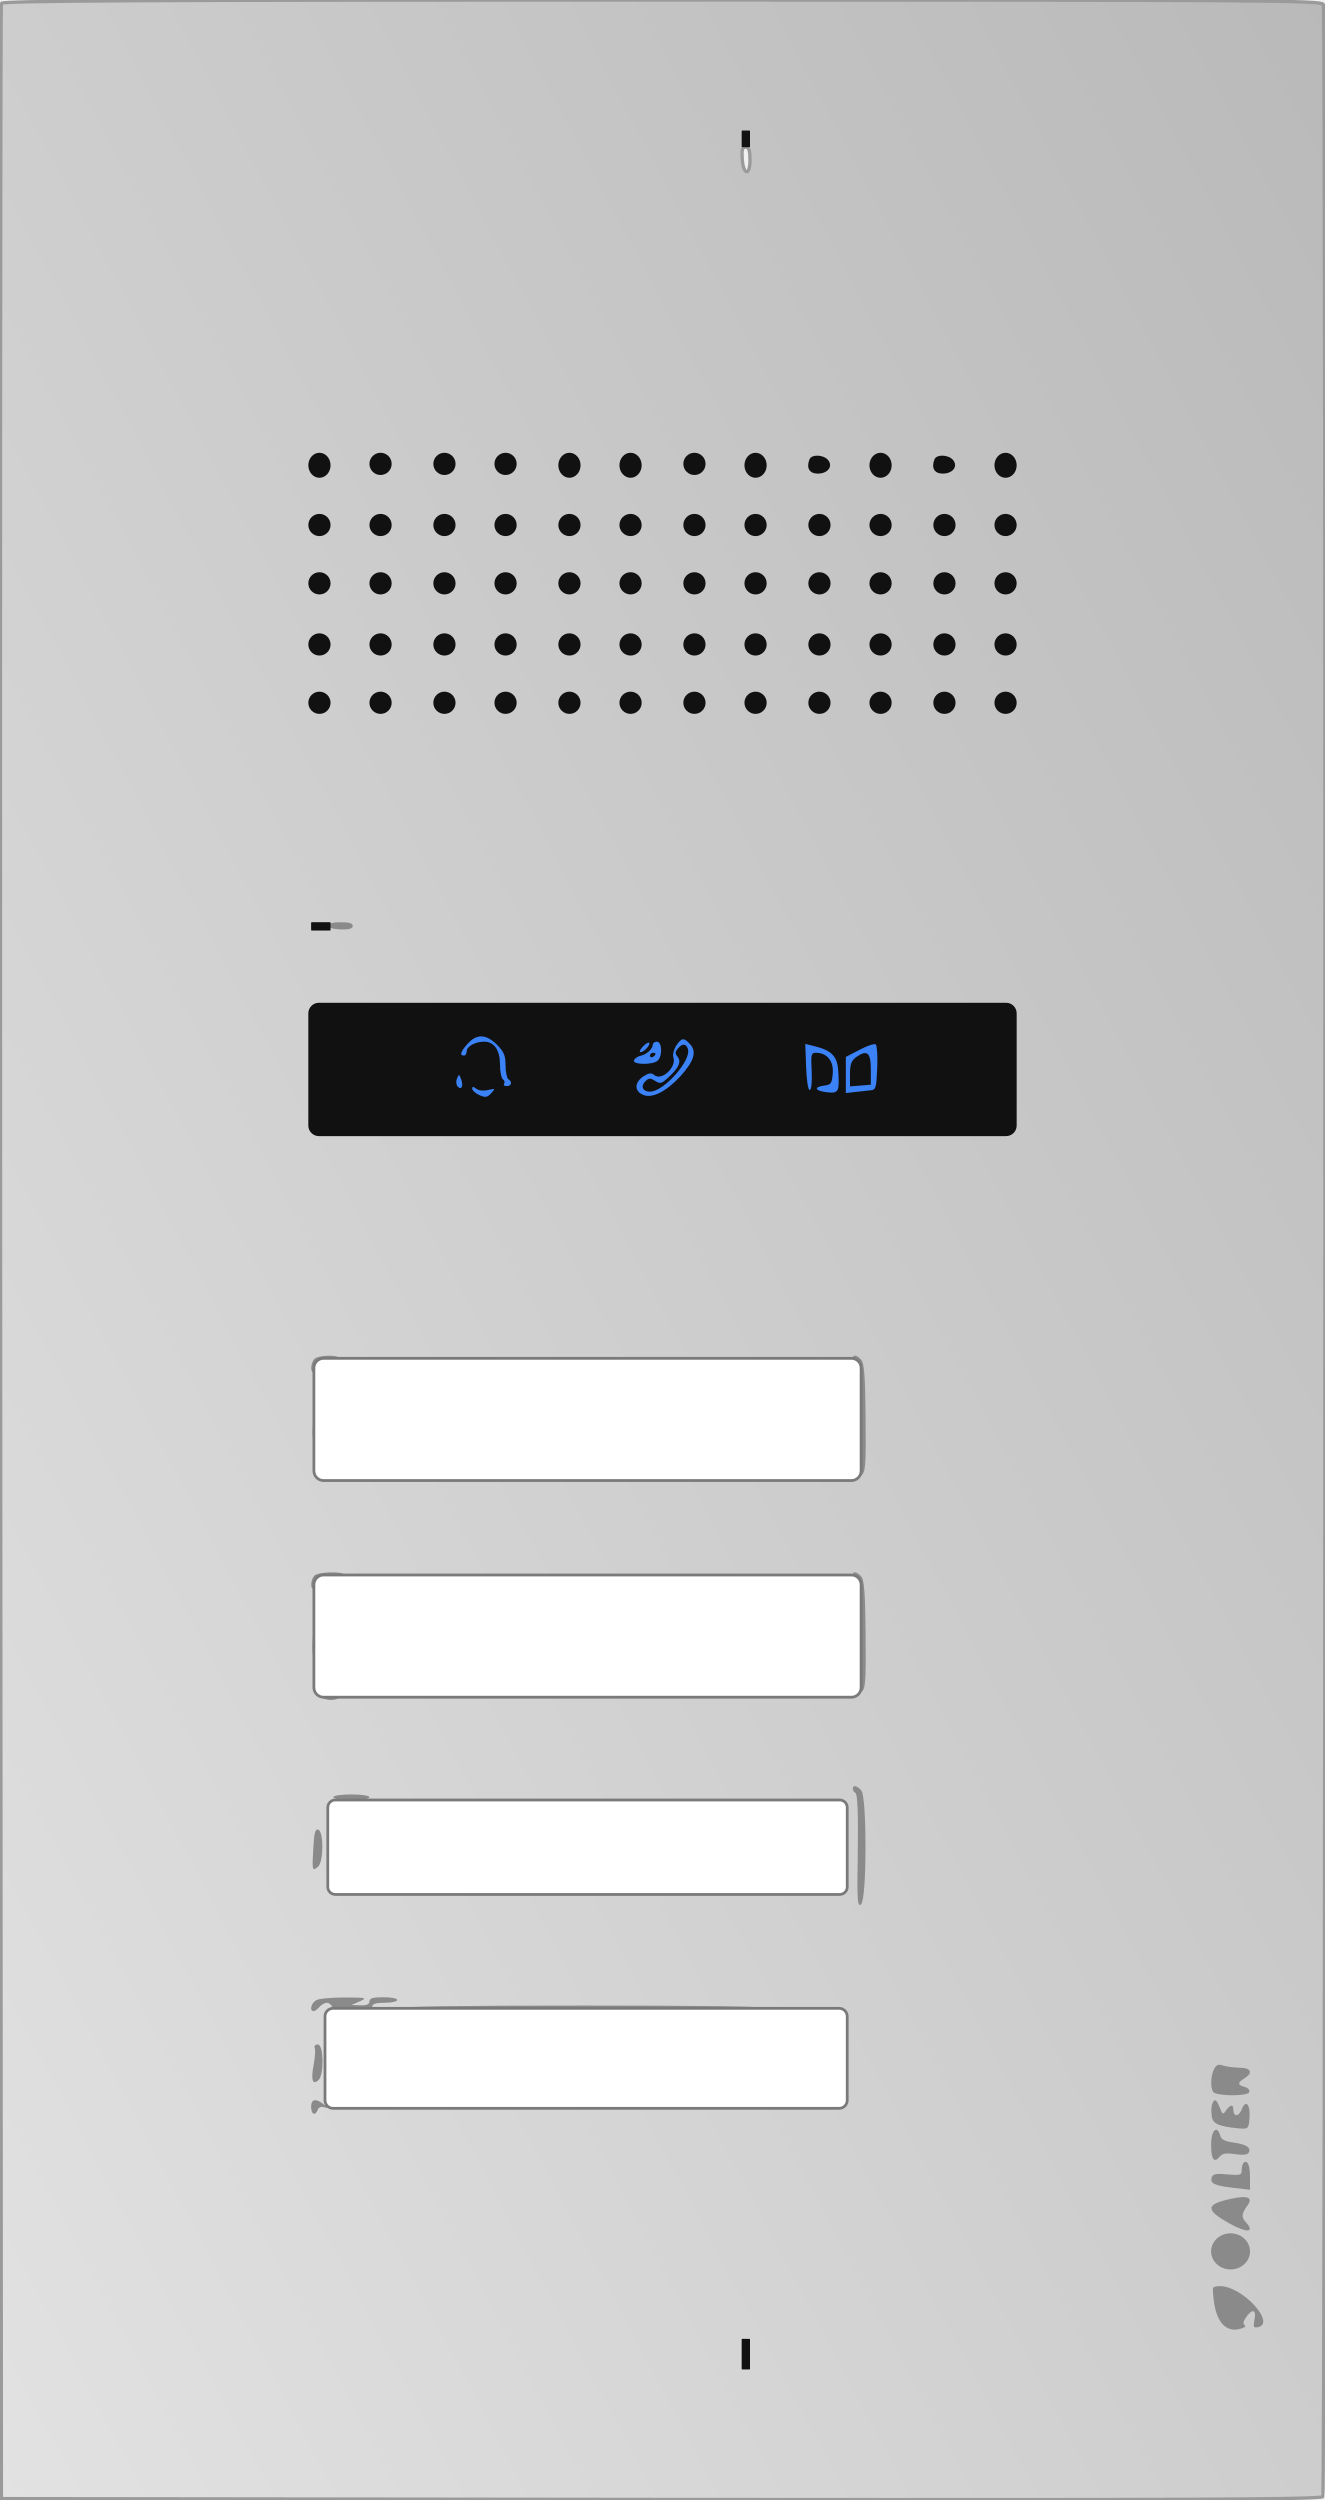
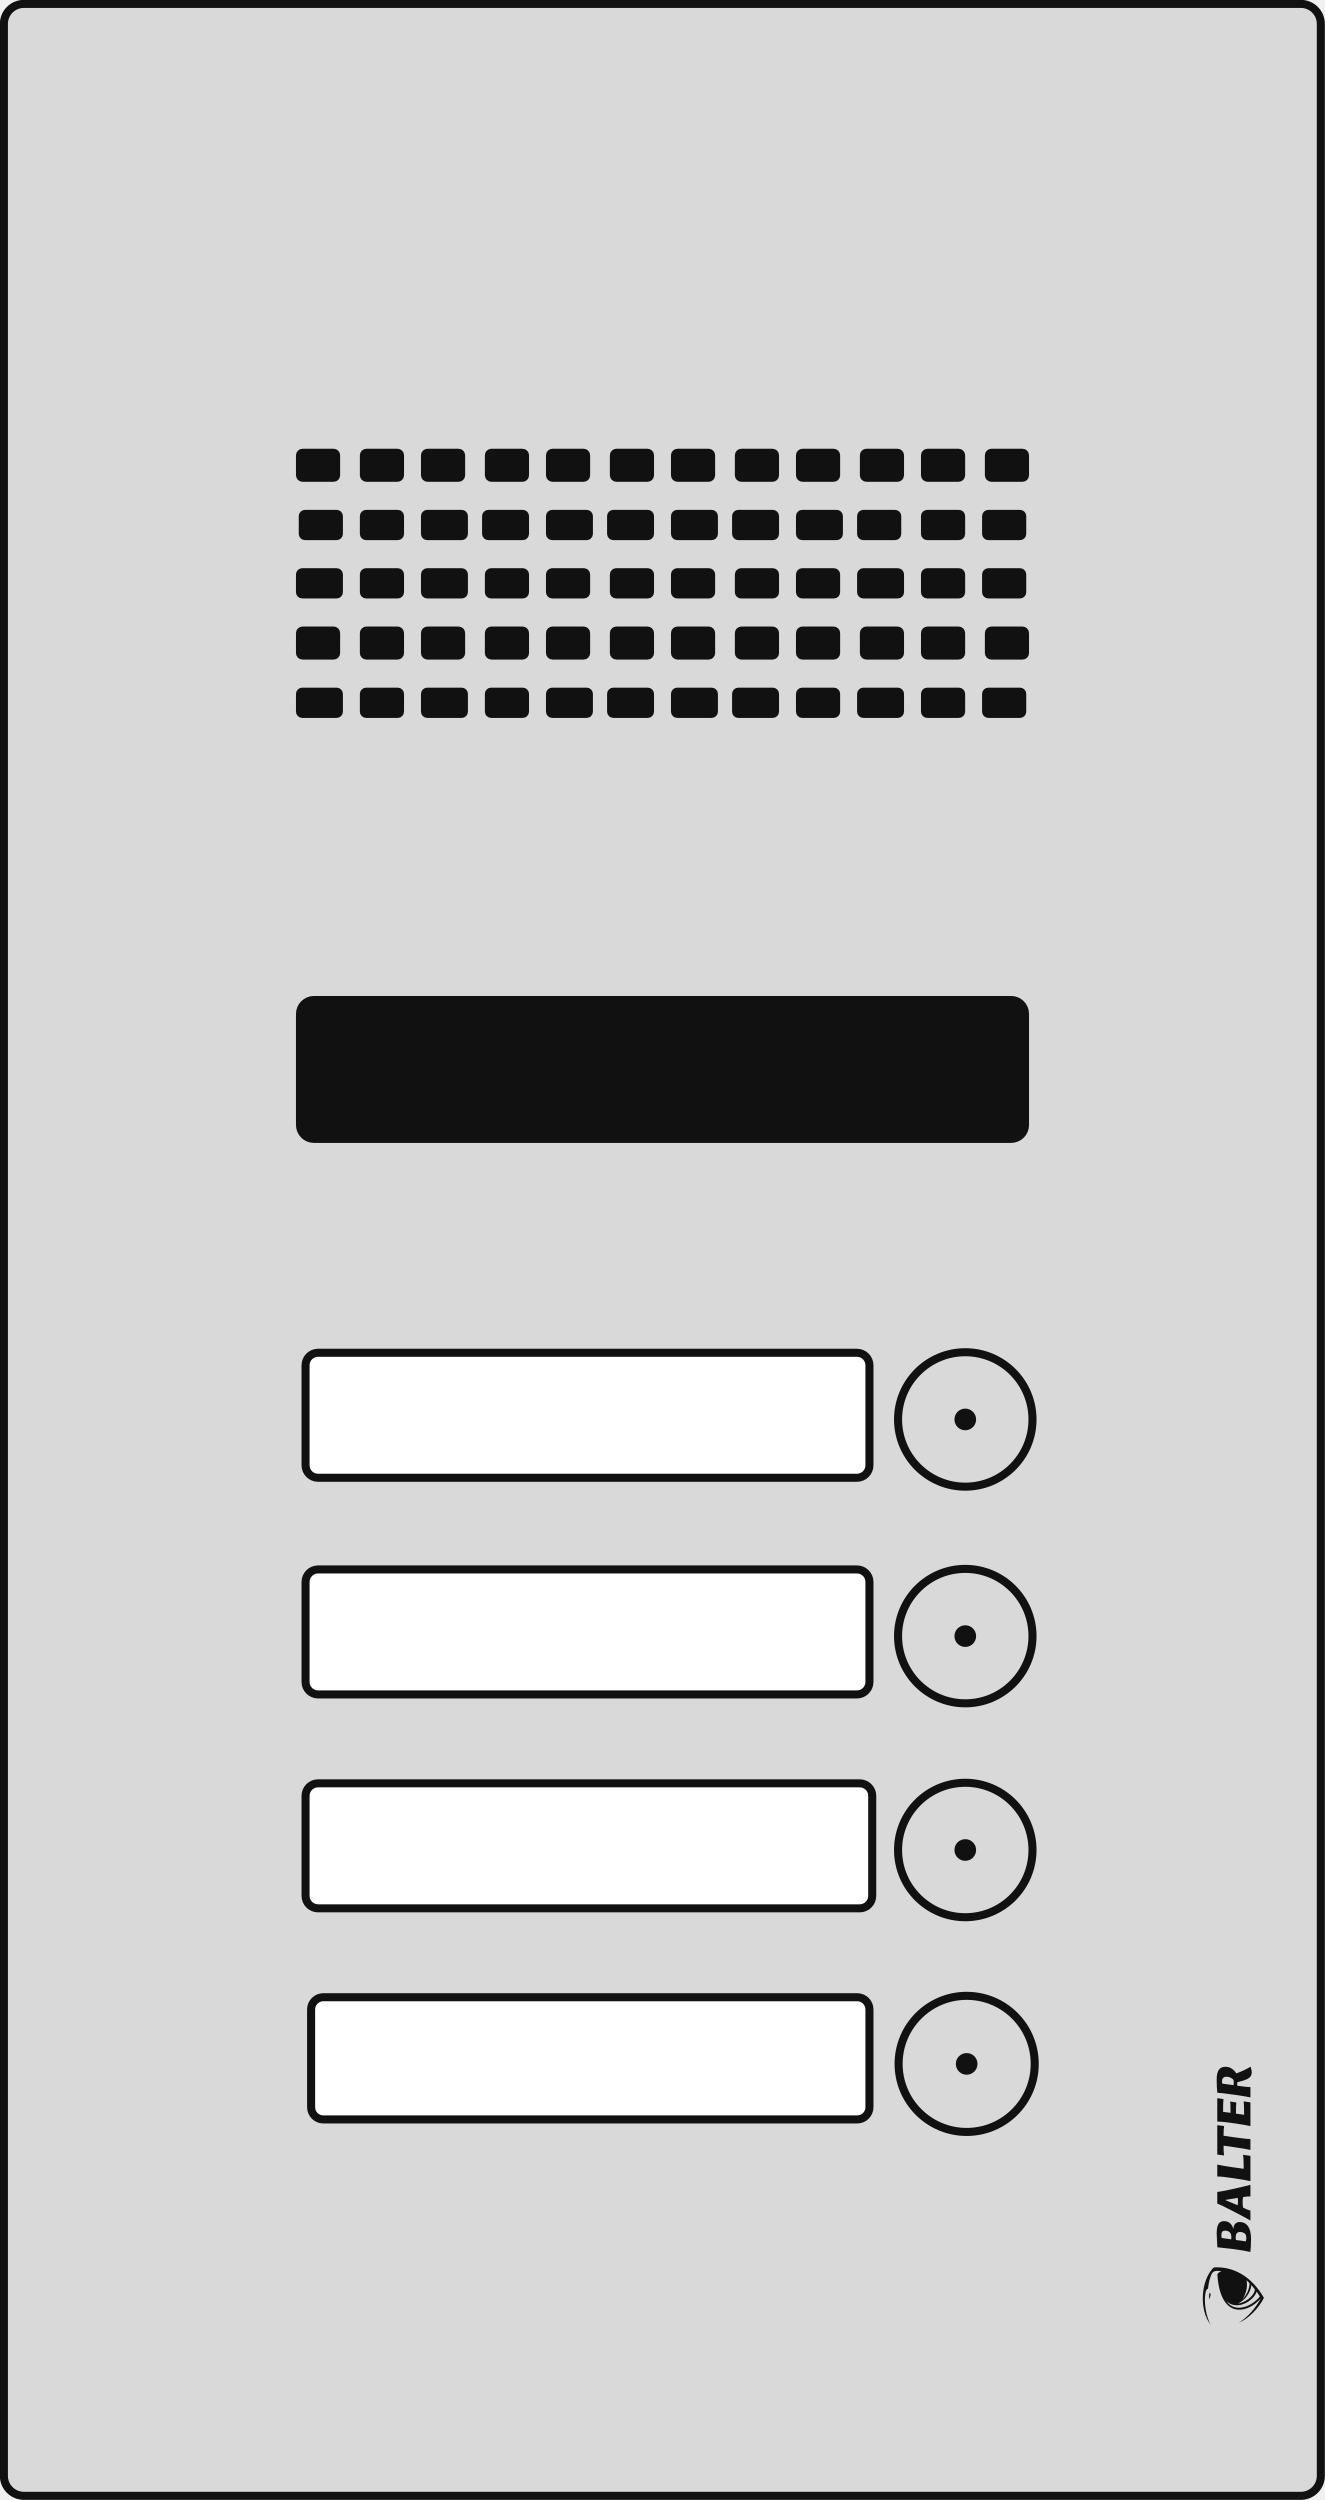
- <svg xmlns="http://www.w3.org/2000/svg" viewBox="0 0 477 900" width="477" height="900" role="img" aria-label="EVO-HD-4FAM-AUDIO · Audio-Türstation, 4 Klingeltaster (Illustration)">
-   <defs>
-     <linearGradient id="steel" x1="0" y1="0" x2="1" y2="1">
-       <stop offset="0" stop-color="#e2e2e2" />
-       <stop offset=".5" stop-color="#cdcdcd" />
-       <stop offset="1" stop-color="#b9b9b9" />
-     </linearGradient>
-     <linearGradient id="white" x1="0" y1="0" x2="0" y2="1">
-       <stop offset="0" stop-color="#ffffff" />
-       <stop offset="1" stop-color="#f0f0f0" />
-     </linearGradient>
-     <linearGradient id="black" x1="0" y1="0" x2="1" y2="1">
-       <stop offset="0" stop-color="#2e2e2e" />
-       <stop offset="1" stop-color="#161616" />
-     </linearGradient>
-   </defs>
-   <path transform="translate(0,900) scale(0.1,-0.1)" d="M5 8988 c-3 -7 -4 -2031 -3 -4498 l3 -4485 2374 -3 c1893 -2 2376 0 2383 10 9 15 11 8948 2 8972 -6 15 -225 16 -2380 16 -1891 0 -2376 -3 -2379 -12z m2695 -564 c0 -59 -24 -55 -28 4 -2 33 0 42 12 42 12 0 16 -11 16 -46z" fill="url(#steel)" fill-rule="evenodd" stroke="#9a9a9a" stroke-width="1.2" vector-effect="non-scaling-stroke" />
-   <ellipse cx="443.0" cy="810.5" rx="7.0" ry="6.5" fill="#8a8a8a" />
-   <path transform="translate(0,900) scale(0.1,-0.1)" d="M1183 5668 c0 -8 16 -13 44 -14 30 -1 43 3 43 13 0 9 -14 13 -43 13 -28 0 -44 -4 -44 -12z M2902 5159 c2 -49 7 -84 13 -83 6 1 9 29 7 69 l-4 68 33 -7 c41 -8 49 -20 49 -73 0 -39 -2 -43 -25 -43 -14 0 -25 -5 -25 -11 0 -6 14 -9 33 -7 31 3 32 4 35 58 2 52 1 56 -30 77 -18 12 -46 25 -61 29 l-28 6 3 -83z M3135 5160 c0 -59 3 -80 13 -80 10 0 12 19 10 77 -4 104 -23 106 -23 3z M1132 4108 c-13 -13 -16 -48 -4 -48 4 0 13 9 20 20 8 13 23 20 42 20 17 0 30 5 30 10 0 14 -74 12 -88 -2z M3070 4111 c0 -6 5 -13 10 -16 7 -4 10 -76 8 -210 -2 -155 0 -201 9 -198 19 8 21 27 19 219 -1 136 -5 186 -15 198 -15 18 -31 21 -31 7z M1200 4080 c0 -6 28 -10 65 -10 37 0 65 4 65 10 0 6 -28 10 -65 10 -37 0 -65 -4 -65 -10z M1440 4080 c0 -6 28 -10 65 -10 37 0 65 4 65 10 0 6 -28 10 -65 10 -37 0 -65 -4 -65 -10z M1128 3897 c-5 -81 -5 -82 17 -74 21 9 22 132 1 140 -11 4 -15 -10 -18 -66z M1170 3720 c0 -6 78 -10 215 -10 137 0 215 4 215 10 0 6 -78 10 -215 10 -137 0 -215 -4 -215 -10z M1620 3720 c0 -13 50 -13 70 0 11 7 4 10 -27 10 -24 0 -43 -4 -43 -10z M1890 3720 c0 -12 64 -12 100 0 19 6 9 8 -37 9 -36 1 -63 -3 -63 -9z M2060 3720 c0 -7 175 -10 505 -10 330 0 505 3 505 10 0 7 -175 10 -505 10 -330 0 -505 -3 -505 -10z M1132 3328 c-13 -13 -16 -48 -4 -48 4 0 13 9 20 20 9 15 23 20 52 20 22 0 40 5 40 10 0 14 -94 12 -108 -2z M3070 3332 c0 -4 5 -13 11 -19 7 -7 9 -79 7 -210 -2 -154 0 -199 9 -196 19 8 21 27 19 219 -1 136 -5 186 -15 198 -14 17 -31 21 -31 8z M1200 3300 c0 -5 16 -10 35 -10 19 0 35 5 35 10 0 6 -16 10 -35 10 -19 0 -35 -4 -35 -10z M1127 3117 c-5 -80 -2 -94 19 -76 19 16 20 135 0 142 -10 4 -15 -11 -19 -66z M1140 2914 c0 -18 24 -34 52 -34 15 0 28 5 28 10 0 6 -13 10 -28 10 -15 0 -33 5 -40 12 -7 7 -12 8 -12 2z M3070 2561 c0 -6 5 -13 10 -16 7 -4 10 -77 8 -210 -3 -181 -1 -202 12 -190 21 19 21 384 1 409 -15 18 -31 21 -31 7z M1200 2530 c0 -6 28 -10 65 -10 37 0 65 4 65 10 0 6 -28 10 -65 10 -37 0 -65 -4 -65 -10z M1128 2347 c-5 -81 -4 -85 17 -67 20 17 21 125 1 133 -11 4 -15 -10 -18 -66z M1138 1799 c-18 -10 -25 -39 -9 -39 5 0 14 7 21 15 7 8 19 15 27 15 7 0 16 -7 19 -15 5 -11 23 -15 75 -15 55 0 69 3 69 15 0 11 12 15 45 15 25 0 45 5 45 10 0 6 -22 10 -50 10 -38 0 -50 -4 -50 -15 0 -10 -10 -15 -32 -14 l-33 1 30 13 c28 13 25 14 -55 14 -47 0 -93 -4 -102 -10z M1430 1770 c0 -7 230 -10 670 -10 440 0 670 3 670 10 0 7 -230 10 -670 10 -440 0 -670 -3 -670 -10z M1133 1627 c3 -8 1 -35 -4 -61 -10 -54 -4 -73 17 -55 21 17 20 129 -2 129 -9 0 -14 -6 -11 -13z M4371 1552 c-15 -28 -14 -82 2 -87 30 -12 120 -10 124 3 3 8 -4 16 -16 19 -26 7 -27 15 -1 31 32 20 24 38 -17 38 -21 1 -48 4 -60 8 -16 6 -24 3 -32 -12z M1120 1415 c0 -27 15 -34 24 -10 3 9 12 12 23 9 16 -5 16 -4 -1 10 -29 23 -46 20 -46 -9z M4364 1426 c-3 -8 -4 -27 -2 -42 3 -30 24 -39 96 -46 36 -3 37 -2 40 36 4 50 -13 70 -28 32 -10 -27 -30 -28 -30 0 0 19 -10 18 -26 -3 -11 -17 -13 -16 -23 10 -12 30 -19 34 -27 13z M4360 1281 c0 -54 10 -70 31 -45 10 12 23 14 55 9 27 -4 45 -2 49 5 11 18 -9 31 -55 37 -30 4 -44 11 -47 24 -11 41 -33 20 -33 -30z M4476 1213 c-3 -3 -6 -15 -6 -26 0 -17 -5 -19 -51 -15 -38 4 -52 2 -56 -9 -9 -23 8 -31 75 -39 l62 -7 0 46 c0 44 -10 64 -24 50z M4435 1085 c-96 -20 -98 -40 -8 -90 63 -35 92 -32 58 5 -17 19 -16 30 7 62 19 27 -1 35 -57 23z M4368 765 c-3 -3 -1 -29 3 -57 11 -69 43 -103 89 -93 18 4 28 10 21 14 -7 5 -6 13 5 29 22 32 38 28 30 -9 -5 -25 -3 -30 12 -27 68 13 -55 148 -136 148 -10 0 -21 -2 -24 -5z" fill="#8a8a8a" fill-rule="evenodd" />
-   <rect x="267" y="47" width="3" height="6" rx="0.2" fill="#111111" />
-   <ellipse cx="115.0" cy="167.5" rx="4.0" ry="4.5" fill="#111111" />
-   <ellipse cx="137.0" cy="167.0" rx="4.0" ry="4.0" fill="#111111" />
-   <ellipse cx="160.0" cy="167.0" rx="4.0" ry="4.0" fill="#111111" />
-   <ellipse cx="182.0" cy="167.0" rx="4.0" ry="4.0" fill="#111111" />
-   <ellipse cx="205.0" cy="167.5" rx="4.0" ry="4.5" fill="#111111" />
-   <ellipse cx="227.0" cy="167.5" rx="4.0" ry="4.5" fill="#111111" />
-   <ellipse cx="250.0" cy="167.0" rx="4.0" ry="4.0" fill="#111111" />
-   <ellipse cx="272.0" cy="167.5" rx="4.0" ry="4.5" fill="#111111" />
-   <ellipse cx="317.0" cy="167.5" rx="4.0" ry="4.5" fill="#111111" />
-   <ellipse cx="362.0" cy="167.5" rx="4.0" ry="4.5" fill="#111111" />
-   <ellipse cx="115.0" cy="189.0" rx="4.0" ry="4.0" fill="#111111" />
-   <ellipse cx="137.0" cy="189.0" rx="4.0" ry="4.0" fill="#111111" />
-   <ellipse cx="160.0" cy="189.0" rx="4.0" ry="4.0" fill="#111111" />
-   <ellipse cx="182.0" cy="189.0" rx="4.0" ry="4.0" fill="#111111" />
-   <ellipse cx="205.0" cy="189.0" rx="4.0" ry="4.0" fill="#111111" />
-   <ellipse cx="227.0" cy="189.0" rx="4.0" ry="4.0" fill="#111111" />
-   <ellipse cx="250.0" cy="189.0" rx="4.0" ry="4.0" fill="#111111" />
-   <ellipse cx="272.0" cy="189.0" rx="4.0" ry="4.0" fill="#111111" />
-   <ellipse cx="295.0" cy="189.0" rx="4.0" ry="4.0" fill="#111111" />
-   <ellipse cx="317.0" cy="189.0" rx="4.0" ry="4.0" fill="#111111" />
-   <ellipse cx="340.0" cy="189.0" rx="4.0" ry="4.0" fill="#111111" />
-   <ellipse cx="362.0" cy="189.0" rx="4.0" ry="4.0" fill="#111111" />
-   <ellipse cx="115.0" cy="210.0" rx="4.0" ry="4.0" fill="#111111" />
-   <ellipse cx="137.0" cy="210.0" rx="4.0" ry="4.0" fill="#111111" />
-   <ellipse cx="160.0" cy="210.0" rx="4.0" ry="4.0" fill="#111111" />
-   <ellipse cx="182.0" cy="210.0" rx="4.0" ry="4.0" fill="#111111" />
-   <ellipse cx="205.0" cy="210.0" rx="4.0" ry="4.0" fill="#111111" />
-   <ellipse cx="227.0" cy="210.0" rx="4.0" ry="4.0" fill="#111111" />
-   <ellipse cx="250.0" cy="210.0" rx="4.0" ry="4.0" fill="#111111" />
-   <ellipse cx="272.0" cy="210.0" rx="4.0" ry="4.0" fill="#111111" />
-   <ellipse cx="295.0" cy="210.0" rx="4.0" ry="4.0" fill="#111111" />
-   <ellipse cx="317.0" cy="210.0" rx="4.0" ry="4.0" fill="#111111" />
-   <ellipse cx="340.0" cy="210.0" rx="4.0" ry="4.0" fill="#111111" />
-   <ellipse cx="362.0" cy="210.0" rx="4.0" ry="4.0" fill="#111111" />
-   <ellipse cx="115.0" cy="232.0" rx="4.0" ry="4.0" fill="#111111" />
-   <ellipse cx="137.0" cy="232.0" rx="4.0" ry="4.0" fill="#111111" />
-   <ellipse cx="160.0" cy="232.0" rx="4.0" ry="4.0" fill="#111111" />
-   <ellipse cx="182.0" cy="232.0" rx="4.0" ry="4.0" fill="#111111" />
-   <ellipse cx="205.0" cy="232.0" rx="4.0" ry="4.0" fill="#111111" />
-   <ellipse cx="227.0" cy="232.0" rx="4.0" ry="4.0" fill="#111111" />
-   <ellipse cx="250.0" cy="232.0" rx="4.0" ry="4.0" fill="#111111" />
-   <ellipse cx="272.0" cy="232.0" rx="4.0" ry="4.0" fill="#111111" />
-   <ellipse cx="295.0" cy="232.0" rx="4.0" ry="4.0" fill="#111111" />
-   <ellipse cx="317.0" cy="232.0" rx="4.0" ry="4.0" fill="#111111" />
-   <ellipse cx="340.0" cy="232.0" rx="4.0" ry="4.0" fill="#111111" />
-   <ellipse cx="362.0" cy="232.0" rx="4.0" ry="4.0" fill="#111111" />
-   <ellipse cx="115.0" cy="253.0" rx="4.0" ry="4.0" fill="#111111" />
-   <ellipse cx="137.0" cy="253.0" rx="4.0" ry="4.0" fill="#111111" />
-   <ellipse cx="160.0" cy="253.0" rx="4.0" ry="4.0" fill="#111111" />
-   <ellipse cx="182.0" cy="253.0" rx="4.0" ry="4.0" fill="#111111" />
-   <ellipse cx="205.0" cy="253.0" rx="4.0" ry="4.0" fill="#111111" />
-   <ellipse cx="227.0" cy="253.0" rx="4.0" ry="4.0" fill="#111111" />
-   <ellipse cx="250.0" cy="253.0" rx="4.0" ry="4.0" fill="#111111" />
-   <ellipse cx="272.0" cy="253.0" rx="4.0" ry="4.0" fill="#111111" />
-   <ellipse cx="295.0" cy="253.0" rx="4.0" ry="4.0" fill="#111111" />
-   <ellipse cx="317.0" cy="253.0" rx="4.0" ry="4.0" fill="#111111" />
-   <ellipse cx="340.0" cy="253.0" rx="4.0" ry="4.0" fill="#111111" />
-   <ellipse cx="362.0" cy="253.0" rx="4.0" ry="4.0" fill="#111111" />
-   <rect x="112" y="332" width="7" height="3" rx="0.2" fill="#111111" />
-   <rect x="111" y="361" width="255" height="48" rx="3.8" fill="#111111" />
-   <rect x="267" y="842" width="3" height="11" rx="0.2" fill="#111111" />
-   <path transform="translate(0,900) scale(0.1,-0.1)" d="M2914 7346 c-12 -31 0 -51 30 -51 36 0 56 26 37 49 -17 20 -60 21 -67 2z M3364 7346 c-12 -31 0 -51 30 -51 36 0 56 26 37 49 -17 20 -60 21 -67 2z" fill="#111111" fill-rule="evenodd" />
-   <rect x="113" y="489" width="197" height="44" rx="3.5" fill="#ffffff" stroke="#7a7a7a" stroke-width="1" vector-effect="non-scaling-stroke" />
-   <rect x="113" y="567" width="197" height="44" rx="3.5" fill="#ffffff" stroke="#7a7a7a" stroke-width="1" vector-effect="non-scaling-stroke" />
-   <rect x="118" y="648" width="187" height="34" rx="2.7" fill="#ffffff" stroke="#7a7a7a" stroke-width="1" vector-effect="non-scaling-stroke" />
-   <rect x="117" y="723" width="188" height="36" rx="2.9" fill="#ffffff" stroke="#7a7a7a" stroke-width="1" vector-effect="non-scaling-stroke" />
-   <path transform="translate(0,900) scale(0.1,-0.1)" d="M1685 5244 c-26 -28 -32 -44 -15 -44 6 0 10 7 10 15 0 18 31 35 63 35 36 0 57 -30 57 -83 0 -25 5 -49 10 -52 6 -4 8 -11 5 -16 -4 -5 1 -9 9 -9 18 0 21 16 6 25 -5 3 -10 26 -10 50 0 35 -6 49 -31 74 -38 38 -72 40 -104 5z M2434 5235 c-9 -14 -13 -32 -10 -41 13 -35 -42 -87 -69 -64 -10 9 -20 7 -39 -5 -32 -22 -33 -52 -2 -66 32 -15 83 10 135 66 49 54 60 88 36 115 -23 26 -31 25 -51 -5z m42 -10 c16 -40 -86 -155 -136 -155 -26 0 -35 19 -17 37 12 12 18 13 35 2 19 -12 24 -10 47 11 39 36 49 58 34 76 -9 11 -9 17 1 29 16 19 29 19 36 0z M2316 5234 c-9 -9 -15 -19 -12 -21 3 -3 13 2 22 11 9 9 14 19 11 22 -2 3 -12 -3 -21 -12z M2350 5239 c0 -15 -23 -36 -45 -40 -10 -2 -20 -10 -23 -16 -5 -17 70 -17 86 -1 18 18 15 68 -3 68 -8 0 -15 -5 -15 -11z m10 -33 c0 -3 -4 -8 -10 -11 -5 -3 -10 -1 -10 4 0 6 5 11 10 11 6 0 10 -2 10 -4z M3095 5221 l-50 -26 0 -65 0 -65 35 4 c19 2 44 5 55 6 18 1 20 10 23 80 2 43 -1 81 -5 85 -4 4 -30 -4 -58 -19z m40 -71 l0 -55 -37 -3 -38 -3 0 45 c0 35 5 48 23 61 39 27 52 16 52 -45z M2902 5159 c2 -49 7 -84 13 -83 6 1 9 28 7 68 -3 59 -2 66 15 66 40 0 64 -29 61 -73 -3 -37 -6 -42 -30 -45 -40 -5 -35 -19 8 -24 43 -5 46 1 42 73 -3 57 -23 78 -91 94 l-28 7 3 -83z M1645 5117 c-4 -10 -3 -23 3 -29 14 -14 21 3 12 27 -7 19 -8 19 -15 2z M1700 5081 c0 -6 11 -17 25 -23 22 -10 29 -9 43 6 16 18 16 18 -11 12 -17 -4 -35 -2 -43 5 -10 8 -14 8 -14 0z" fill="#3b82f6" fill-rule="evenodd" />
+ <svg xmlns="http://www.w3.org/2000/svg" viewBox="0 0 477 900" width="477" height="900" role="img" aria-label="EVO-HD-4FAM-AUDIO · Audio-Türstation, 4 Klingeltaster (Skizze)">
+   <rect x="1.4" y="1.4" width="474.1" height="897.1" rx="7.2" fill="#D9D9D9" stroke="#111111" stroke-width="2.9" />
+   <rect x="108.0" y="360.0" width="261.0" height="50.0" rx="5.0" fill="#111111" stroke="#111111" stroke-width="2.9" />
+   <rect x="110.0" y="565.0" width="203.0" height="45.0" rx="4.5" fill="#FFFFFF" stroke="#111111" stroke-width="2.9" />
+   <rect x="110.0" y="642.0" width="204.0" height="45.0" rx="4.5" fill="#FFFFFF" stroke="#111111" stroke-width="2.9" />
+   <rect x="110.0" y="487.0" width="203.0" height="45.0" rx="4.5" fill="#FFFFFF" stroke="#111111" stroke-width="2.9" />
+   <rect x="112.0" y="719.0" width="201.0" height="44.0" rx="4.4" fill="#FFFFFF" stroke="#111111" stroke-width="2.9" />
+   <circle cx="347.5" cy="666.0" r="24.2" fill="#D9D9D9" stroke="#111111" stroke-width="2.9" />
+   <circle cx="347.5" cy="666.0" r="3.9" fill="#111111" />
+   <circle cx="347.5" cy="589.0" r="24.2" fill="#D9D9D9" stroke="#111111" stroke-width="2.9" />
+   <circle cx="347.5" cy="589.0" r="3.9" fill="#111111" />
+   <circle cx="347.5" cy="511.0" r="24.2" fill="#D9D9D9" stroke="#111111" stroke-width="2.9" />
+   <circle cx="347.5" cy="511.0" r="3.9" fill="#111111" />
+   <circle cx="348.0" cy="743.0" r="24.5" fill="#D9D9D9" stroke="#111111" stroke-width="2.9" />
+   <circle cx="348.0" cy="743.0" r="3.9" fill="#111111" />
+   <rect x="131.0" y="163.0" width="13.0" height="9.0" rx="0.9" fill="#111111" stroke="#111111" stroke-width="2.9" />
+   <rect x="108.0" y="163.0" width="13.0" height="9.0" rx="0.9" fill="#111111" stroke="#111111" stroke-width="2.9" />
+   <rect x="243.0" y="163.0" width="13.0" height="9.0" rx="0.9" fill="#111111" stroke="#111111" stroke-width="2.9" />
+   <rect x="288.0" y="163.0" width="13.0" height="9.0" rx="0.9" fill="#111111" stroke="#111111" stroke-width="2.9" />
+   <rect x="176.0" y="227.0" width="13.0" height="9.0" rx="0.9" fill="#111111" stroke="#111111" stroke-width="2.9" />
+   <rect x="243.0" y="227.0" width="13.0" height="9.0" rx="0.9" fill="#111111" stroke="#111111" stroke-width="2.9" />
+   <rect x="288.0" y="227.0" width="13.0" height="9.0" rx="0.9" fill="#111111" stroke="#111111" stroke-width="2.9" />
+   <rect x="198.0" y="163.0" width="13.0" height="9.0" rx="0.9" fill="#111111" stroke="#111111" stroke-width="2.9" />
+   <rect x="333.0" y="163.0" width="13.0" height="9.0" rx="0.9" fill="#111111" stroke="#111111" stroke-width="2.9" />
+   <rect x="131.0" y="227.0" width="13.0" height="9.0" rx="0.9" fill="#111111" stroke="#111111" stroke-width="2.9" />
+   <rect x="333.0" y="227.0" width="13.0" height="9.0" rx="0.9" fill="#111111" stroke="#111111" stroke-width="2.9" />
+   <rect x="176.0" y="163.0" width="13.0" height="9.0" rx="0.9" fill="#111111" stroke="#111111" stroke-width="2.9" />
+   <rect x="198.0" y="227.0" width="13.0" height="9.0" rx="0.9" fill="#111111" stroke="#111111" stroke-width="2.9" />
+   <rect x="221.0" y="227.0" width="13.0" height="9.0" rx="0.9" fill="#111111" stroke="#111111" stroke-width="2.9" />
+   <rect x="153.0" y="163.0" width="13.0" height="9.0" rx="0.9" fill="#111111" stroke="#111111" stroke-width="2.9" />
+   <rect x="311.0" y="163.0" width="13.0" height="9.0" rx="0.9" fill="#111111" stroke="#111111" stroke-width="2.9" />
+   <rect x="356.0" y="163.0" width="13.0" height="9.0" rx="0.9" fill="#111111" stroke="#111111" stroke-width="2.9" />
+   <rect x="108.0" y="227.0" width="13.0" height="9.0" rx="0.9" fill="#111111" stroke="#111111" stroke-width="2.9" />
+   <rect x="356.0" y="227.0" width="13.0" height="9.0" rx="0.9" fill="#111111" stroke="#111111" stroke-width="2.9" />
+   <rect x="265.0" y="249.0" width="14.0" height="8.0" rx="0.8" fill="#111111" stroke="#111111" stroke-width="2.9" />
+   <rect x="333.0" y="249.0" width="13.0" height="8.0" rx="0.8" fill="#111111" stroke="#111111" stroke-width="2.9" />
+   <rect x="221.0" y="163.0" width="13.0" height="9.0" rx="0.9" fill="#111111" stroke="#111111" stroke-width="2.9" />
+   <rect x="266.0" y="163.0" width="13.0" height="9.0" rx="0.9" fill="#111111" stroke="#111111" stroke-width="2.9" />
+   <rect x="153.0" y="227.0" width="13.0" height="9.0" rx="0.9" fill="#111111" stroke="#111111" stroke-width="2.9" />
+   <rect x="311.0" y="227.0" width="13.0" height="9.0" rx="0.9" fill="#111111" stroke="#111111" stroke-width="2.9" />
+   <rect x="310.0" y="206.0" width="14.0" height="8.0" rx="0.8" fill="#111111" stroke="#111111" stroke-width="2.9" />
+   <rect x="131.0" y="249.0" width="13.0" height="8.0" rx="0.8" fill="#111111" stroke="#111111" stroke-width="2.9" />
+   <rect x="176.0" y="249.0" width="13.0" height="8.0" rx="0.8" fill="#111111" stroke="#111111" stroke-width="2.9" />
+   <rect x="153.0" y="185.0" width="14.0" height="8.0" rx="0.8" fill="#111111" stroke="#111111" stroke-width="2.9" />
+   <rect x="175.0" y="185.0" width="14.0" height="8.0" rx="0.8" fill="#111111" stroke="#111111" stroke-width="2.9" />
+   <rect x="108.0" y="206.0" width="14.0" height="8.0" rx="0.8" fill="#111111" stroke="#111111" stroke-width="2.9" />
+   <rect x="153.0" y="206.0" width="14.0" height="8.0" rx="0.8" fill="#111111" stroke="#111111" stroke-width="2.9" />
+   <rect x="198.0" y="249.0" width="14.0" height="8.0" rx="0.8" fill="#111111" stroke="#111111" stroke-width="2.9" />
+   <rect x="220.0" y="249.0" width="14.0" height="8.0" rx="0.8" fill="#111111" stroke="#111111" stroke-width="2.9" />
+   <rect x="333.0" y="185.0" width="13.0" height="8.0" rx="0.8" fill="#111111" stroke="#111111" stroke-width="2.9" />
+   <rect x="131.0" y="206.0" width="13.0" height="8.0" rx="0.8" fill="#111111" stroke="#111111" stroke-width="2.9" />
+   <rect x="176.0" y="206.0" width="13.0" height="8.0" rx="0.8" fill="#111111" stroke="#111111" stroke-width="2.9" />
+   <rect x="198.0" y="206.0" width="13.0" height="8.0" rx="0.8" fill="#111111" stroke="#111111" stroke-width="2.9" />
+   <rect x="221.0" y="206.0" width="13.0" height="8.0" rx="0.8" fill="#111111" stroke="#111111" stroke-width="2.9" />
+   <rect x="243.0" y="206.0" width="13.0" height="8.0" rx="0.8" fill="#111111" stroke="#111111" stroke-width="2.9" />
+   <rect x="266.0" y="206.0" width="13.0" height="8.0" rx="0.8" fill="#111111" stroke="#111111" stroke-width="2.9" />
+   <rect x="288.0" y="206.0" width="13.0" height="8.0" rx="0.8" fill="#111111" stroke="#111111" stroke-width="2.9" />
+   <rect x="333.0" y="206.0" width="13.0" height="8.0" rx="0.8" fill="#111111" stroke="#111111" stroke-width="2.9" />
+   <rect x="288.0" y="249.0" width="13.0" height="8.0" rx="0.8" fill="#111111" stroke="#111111" stroke-width="2.9" />
+   <rect x="266.0" y="227.0" width="13.0" height="9.0" rx="0.9" fill="#111111" stroke="#111111" stroke-width="2.9" />
+   <rect x="198.0" y="185.0" width="14.0" height="8.0" rx="0.8" fill="#111111" stroke="#111111" stroke-width="2.9" />
+   <rect x="220.0" y="185.0" width="14.0" height="8.0" rx="0.8" fill="#111111" stroke="#111111" stroke-width="2.9" />
+   <rect x="243.0" y="185.0" width="14.0" height="8.0" rx="0.8" fill="#111111" stroke="#111111" stroke-width="2.9" />
+   <rect x="288.0" y="185.0" width="14.0" height="8.0" rx="0.8" fill="#111111" stroke="#111111" stroke-width="2.9" />
+   <rect x="243.0" y="249.0" width="14.0" height="8.0" rx="0.8" fill="#111111" stroke="#111111" stroke-width="2.9" />
+   <rect x="131.0" y="185.0" width="13.0" height="8.0" rx="0.8" fill="#111111" stroke="#111111" stroke-width="2.9" />
+   <rect x="310.0" y="185.0" width="13.0" height="8.0" rx="0.8" fill="#111111" stroke="#111111" stroke-width="2.9" />
+   <rect x="265.0" y="185.0" width="14.0" height="8.0" rx="0.8" fill="#111111" stroke="#111111" stroke-width="2.9" />
+   <rect x="355.0" y="249.0" width="13.0" height="8.0" rx="0.8" fill="#111111" stroke="#111111" stroke-width="2.9" />
+   <rect x="108.0" y="249.0" width="14.0" height="8.0" rx="0.8" fill="#111111" stroke="#111111" stroke-width="2.9" />
+   <rect x="153.0" y="249.0" width="14.0" height="8.0" rx="0.8" fill="#111111" stroke="#111111" stroke-width="2.9" />
+   <rect x="310.0" y="249.0" width="14.0" height="8.0" rx="0.8" fill="#111111" stroke="#111111" stroke-width="2.9" />
+   <rect x="109.0" y="185.0" width="13.0" height="8.0" rx="0.8" fill="#111111" stroke="#111111" stroke-width="2.9" />
+   <rect x="355.0" y="185.0" width="13.0" height="8.0" rx="0.8" fill="#111111" stroke="#111111" stroke-width="2.9" />
+   <rect x="355.0" y="206.0" width="13.0" height="8.0" rx="0.8" fill="#111111" stroke="#111111" stroke-width="2.9" />
+   <g transform="translate(433.00 836.99) rotate(-90) scale(0.2341)">
+     <g>
+       <path fill="#111111" d="M159.66,32.74c0,3.79-1.1,6.91-3.37,9.35-2.27,2.44-4.89,3.96-7.83,4.38l-.08.67c5.98.25,9.94,4.13,9.94,9.44,0,11.88-9.69,17.61-25.95,17.61-8.09,0-14.74-.34-20.05-1.01,1.6-7.67,2.95-15.42,3.96-23.08l.67-4.63c.59-4.46,1.43-12.22,2.53-23.08,11.21-.67,18.28-1.01,21.23-1.01,13.73,0,18.96,3.71,18.96,11.37ZM128.57,66.19c1.09.51,2.78.76,5.05.76,2.44,0,4.38-.42,5.73-1.18,2.44-2.11,3.71-5.05,3.71-8.68,0-5.31-4.63-7.5-12.38-6.07l-2.11,15.16ZM131.69,43.78c3.29.34,6.15.17,8.42-.51,3.29-1.85,4.97-4.8,4.97-8.85s-2.11-5.81-6.4-5.81c-2.53,0-4.13.17-4.89.42l-2.11,14.74Z" />
+       <path fill="#111111" d="M197.65,73.26c.08-2.86,0-5.39-.42-7.5l-.76-3.88c-5.48-.84-10.78-.84-15.92,0l-1.68,3.45c-1.26,2.44-2.28,5.14-2.95,7.92h-15.33c3.62-6.23,8.68-15.5,15-27.88,6.4-12.38,10.11-20.05,11.12-23.08h17.78c.51,4.13,1.94,11.71,4.3,22.66,2.44,10.95,4.63,20.39,6.74,28.31h-17.86ZM191.92,35.02l-7.83,18.62c2.95.67,8.09.67,11.37,0l-3.12-18.62h-.42Z" />
+       <path fill="#111111" d="M260.08,73.26h-38.92c.76-2.61,2.27-11.29,4.55-26.2l.34-2.78c1.6-10.19,2.36-17.52,2.27-21.99h18.37c-1.09,4.21-2.36,11.71-3.96,22.49l-2.53,18.11h3.62c8.68,0,14.57-.34,17.86-1.1l-1.6,11.46Z" />
+       <path fill="#111111" d="M262.02,22.3h45.24l-1.35,10.53c-3.29-.59-7.5-.84-12.47-.84h-2.44l-2.36,16.17c-1.85,13.56-2.78,21.99-2.86,25.1h-16.6c.93-3.45,2.36-11.88,4.3-25.44l2.27-15.84h-2.19c-5.64,0-9.94.25-12.89.84l1.35-10.53Z" />
+       <path fill="#111111" d="M342.3,73.26h-36.56c1.09-3.96,2.44-11.79,4.21-23.59l.42-3.54c1.6-10.87,2.44-18.79,2.53-23.84h35.89l-1.43,9.52c-3.29-.42-9.77-.59-19.63-.59l-1.52,11.46c8.85,0,14.57-.17,17.35-.51l-1.43,9.44c-2.36-.42-8.09-.59-17.19-.59l-1.68,12.55c10.87,0,17.69-.25,20.56-.67l-1.52,10.36Z" />
+       <path fill="#111111" d="M349.89,73.26c.84-2.95,2.27-11.46,4.3-25.69l.42-3.62c1.6-10.45,2.36-17.61,2.44-21.57,5.22-.67,12.05-1.01,20.47-1.01,13.48,0,19.54,4.46,19.54,13.31,0,6.91-3.45,12.55-10.28,16.93,3.71,9.6,7.16,16.85,10.45,21.74-3.12,1.26-6.07,1.94-8.68,1.94-4.63,0-8.09-2.27-10.28-6.74-1.52-2.95-3.2-8.09-5.05-15.58h-5.22l-.51,3.12c-1.26,8.51-1.77,14.24-1.68,17.19h-15.92ZM374.91,29.63c-1.43,0-2.7.08-3.79.34l-2.36,17.35c3.45.59,6.23.51,8.42-.34,2.44-2.11,4.55-6.32,4.55-10.36,0-4.63-2.27-6.99-6.82-6.99Z" />
+     </g>
+     <path fill="#111111" fill-rule="evenodd" d="M88.47,16.84c1.96,29.28-12.88,57.77-46.76,77.16-15.73-7.73-31.89-23.39-38.41-38.72,8.72,13.9,22.74,26.14,38.01,34.13C19.99,72.29,4.11,27.42,77.59,22.41c2.47.81,4.61,4.01,5.05,6.37,0,0,2.52-10.94-2.61-14.21-5.13-3.27-15.31-5.77-24.05-6.47-.71-1.35-1.46-2.35-4.17-3.31C39.74,1.06,13.44,4.18,0,12.38,22.45-5.83,68.17-3.62,88.47,16.84h0ZM36.49,36.37c-19.83,14.75-6.48,40.39,7.33,51.43,1.56-.91,5.45-3.37,7.55-4.92-13.57-4.06-30.41-29.45-14.88-46.51h0ZM33,53.78c.61,9.04,9.84,24.66,21.42,26.41,1.67-1.14,4.85-3.42,7.01-5.42-12.51-1.04-24.93-11.43-28.42-20.98h0ZM39.25,60.44s9.22,11.12,24.85,11.49c1.18-1.09,2.91-2.55,4.69-4.65-10.71,2.62-24.91-2.22-29.54-6.84h0ZM39.28,9.78c1.4.61,3.68,1.6,7.36,2.43,1.64-.3,2.86-1.34,3.04-1.58-1.95-1.16-8.21-1.16-10.4-.85Z" />
+   </g>
</svg>
